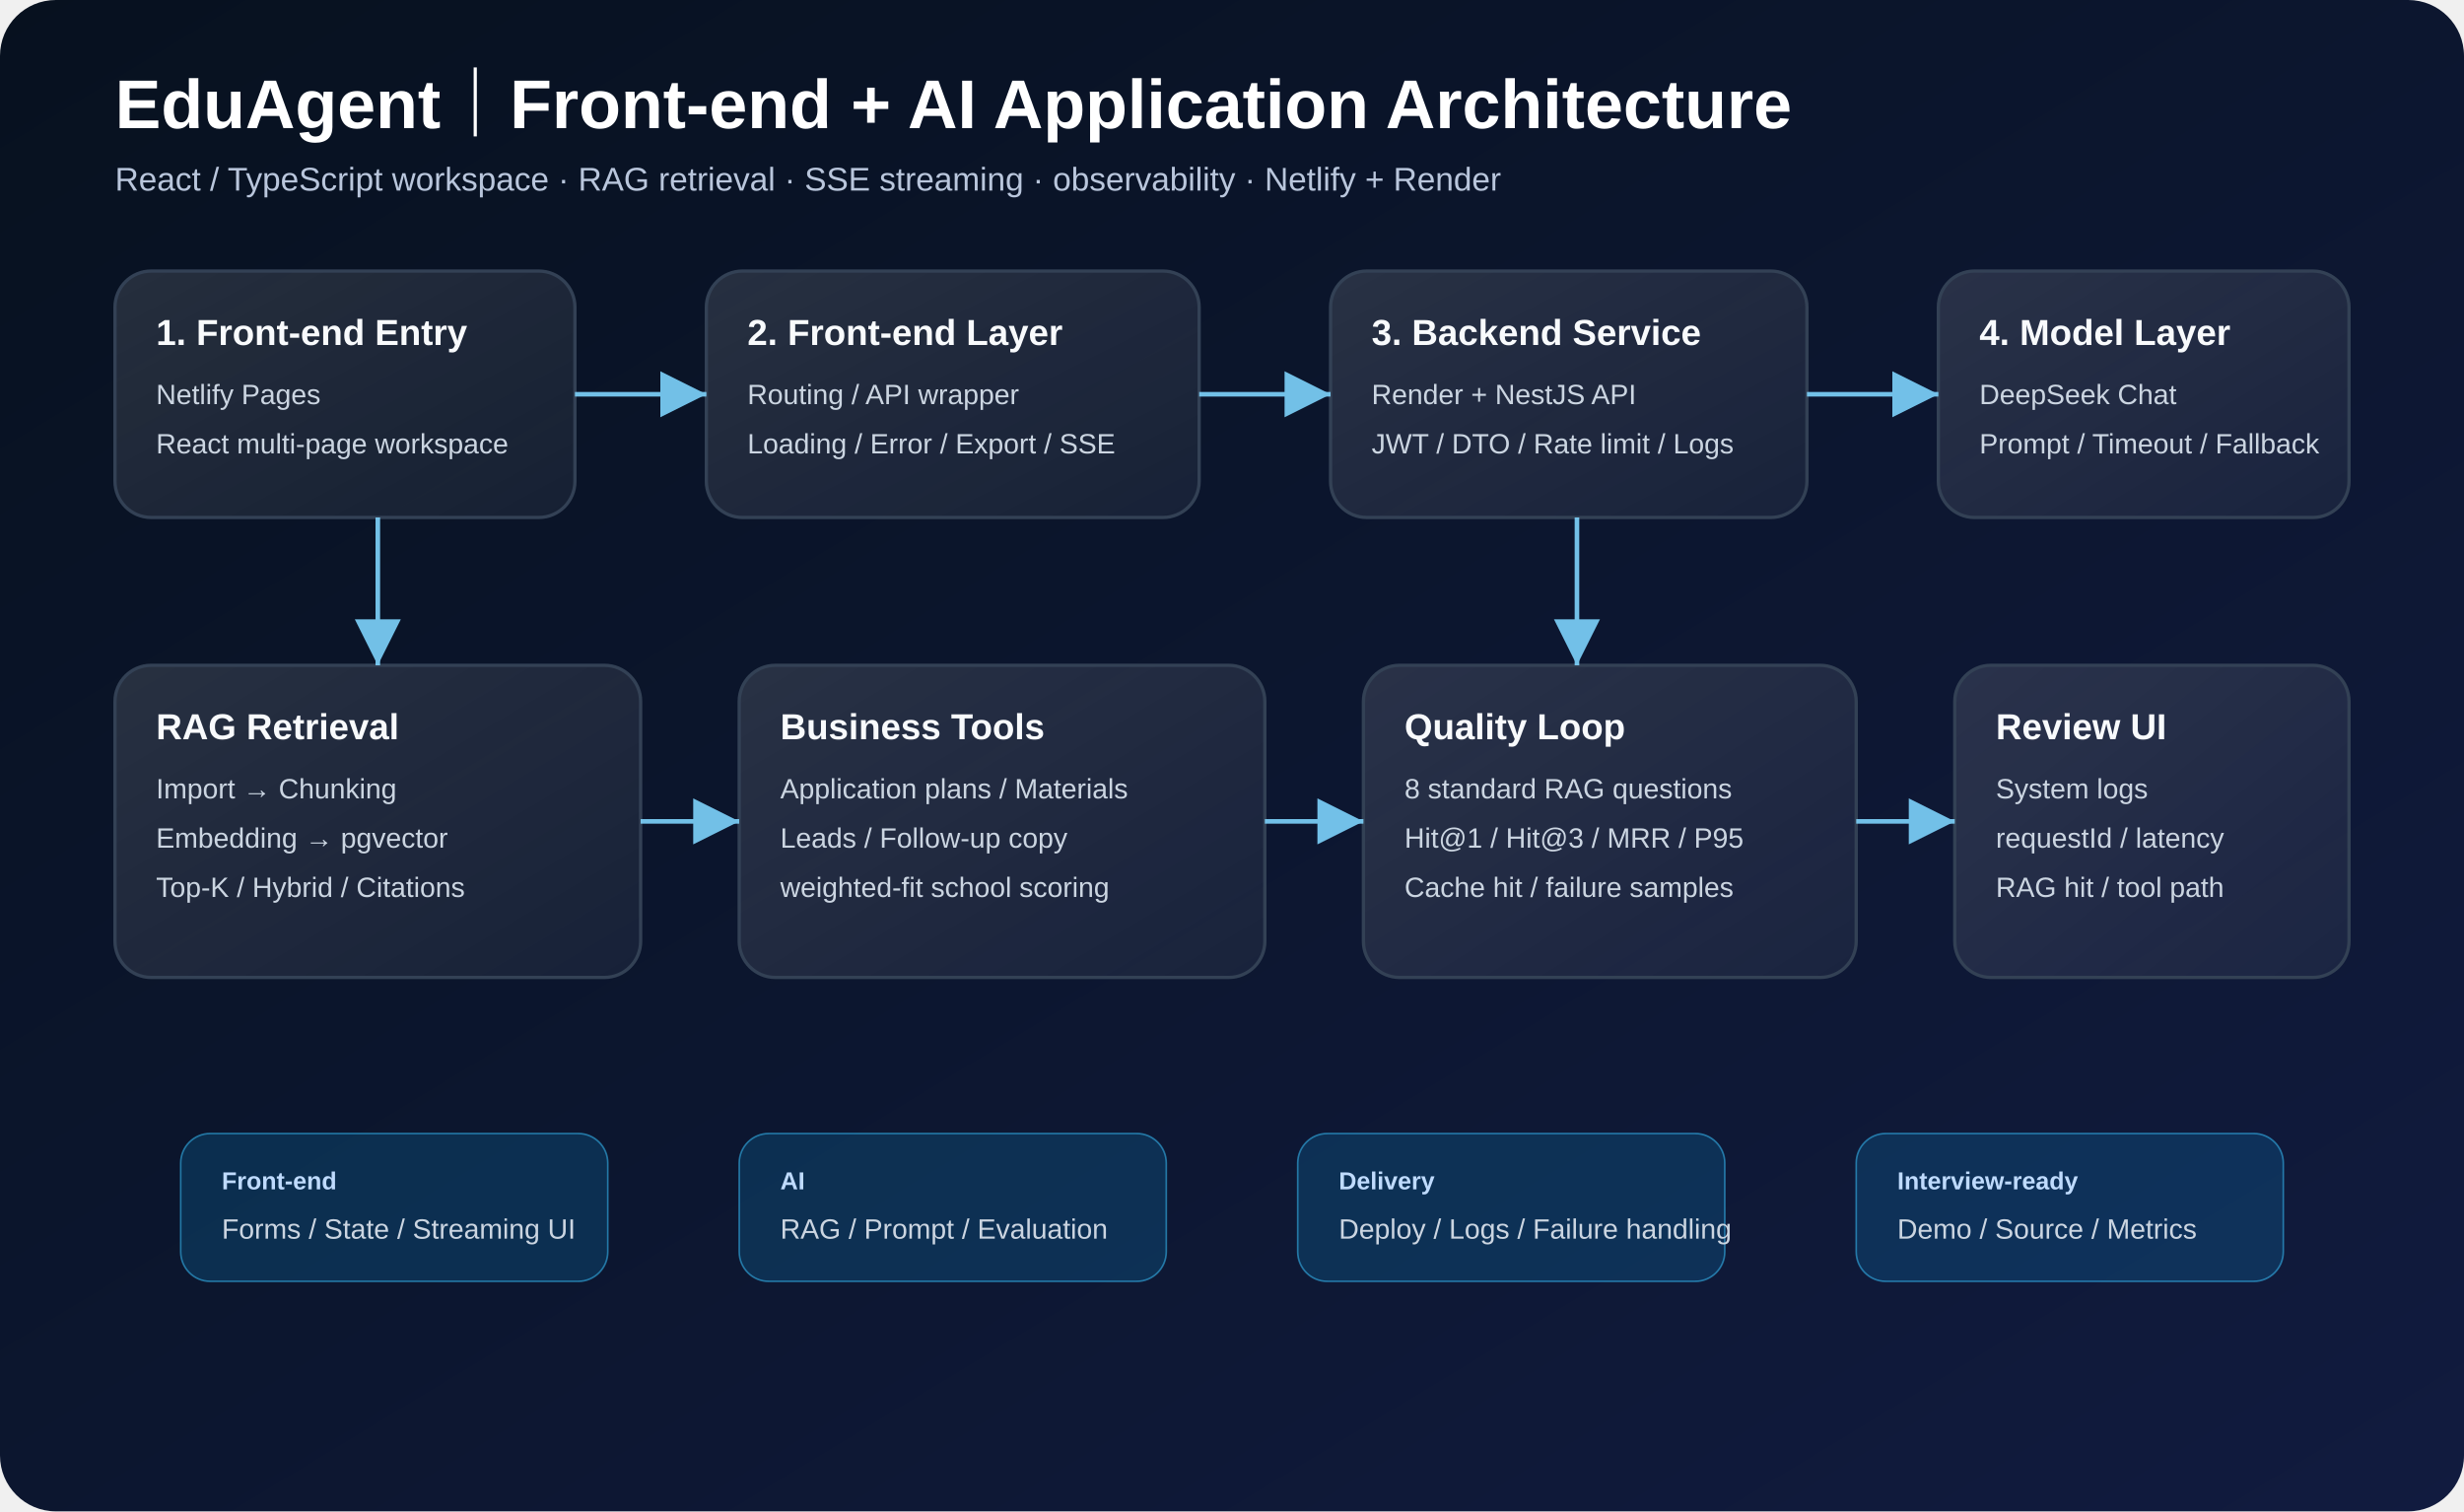
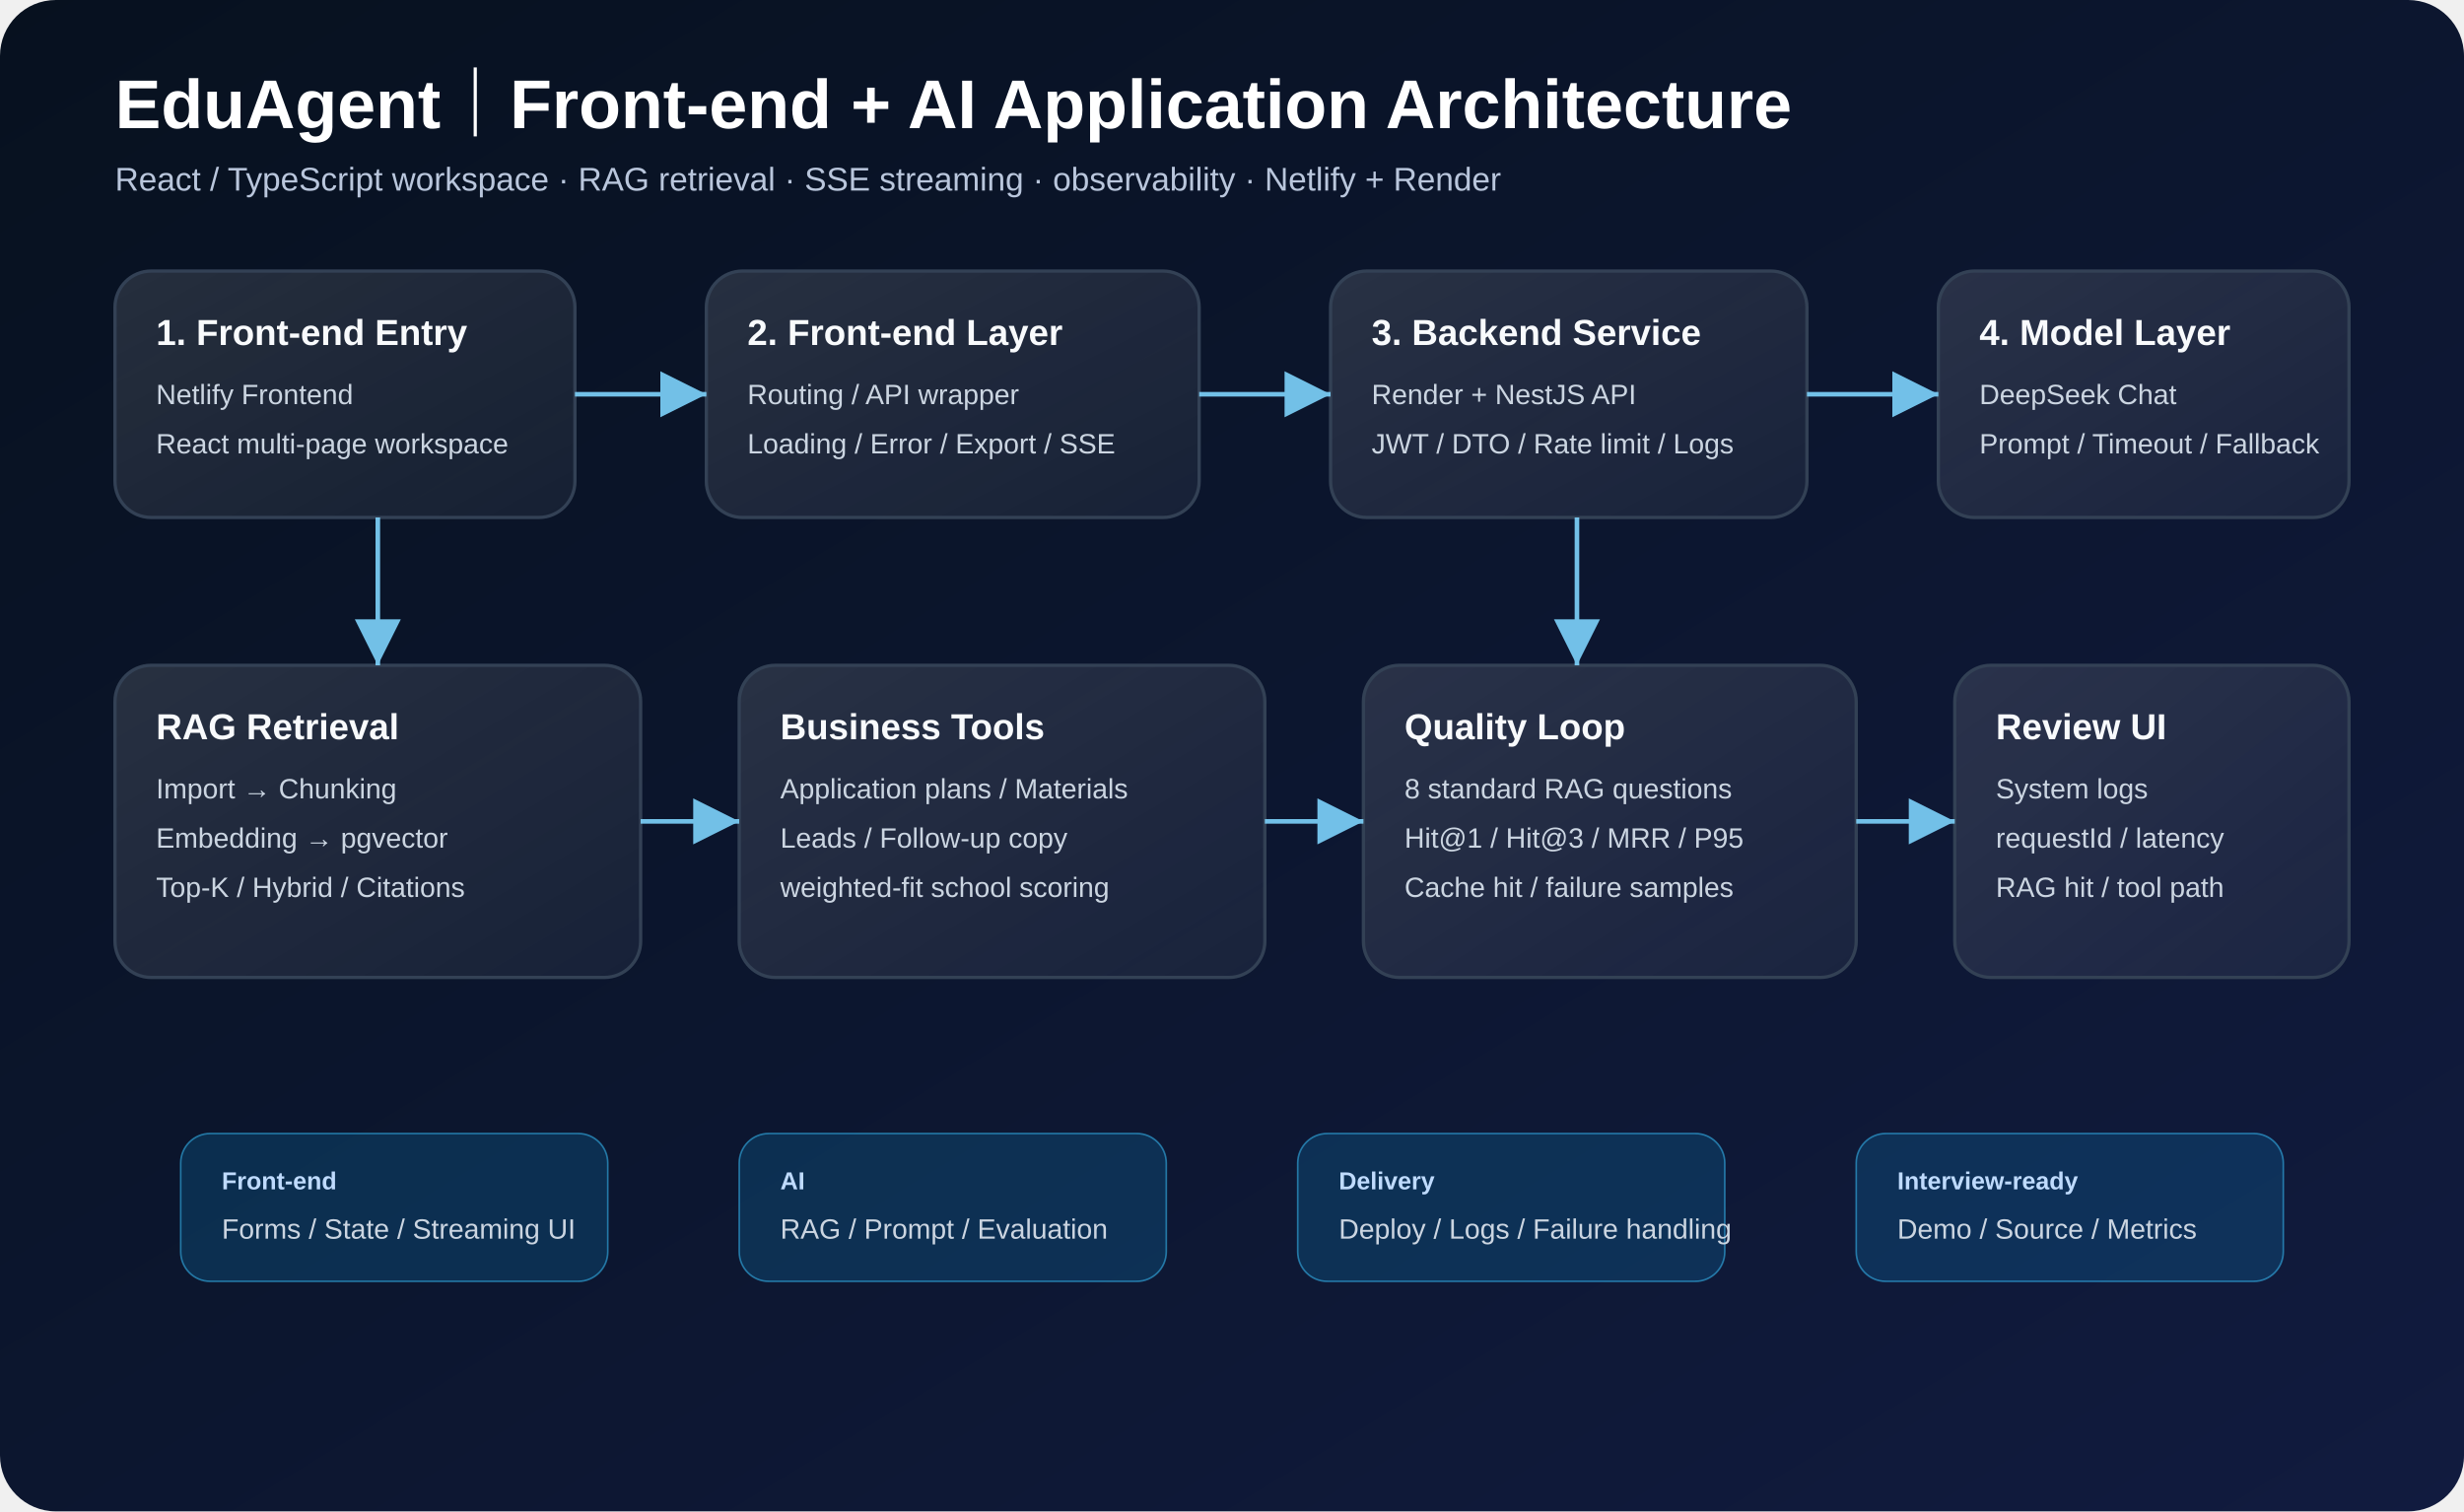
<svg xmlns="http://www.w3.org/2000/svg" width="1500" height="920" viewBox="0 0 1500 920">
  <defs>
    <linearGradient id="bg" x1="0" y1="0" x2="1" y2="1">
      <stop stop-color="#07111f" />
      <stop offset="1" stop-color="#111b3f" />
    </linearGradient>
    <linearGradient id="card" x1="0" y1="0" x2="1" y2="1">
      <stop stop-color="#ffffff" stop-opacity=".12" />
      <stop offset="1" stop-color="#ffffff" stop-opacity=".05" />
    </linearGradient>
    <marker id="arrow" markerWidth="12" markerHeight="12" refX="10" refY="5" orient="auto">
      <path d="M0,0 L10,5 L0,10 z" fill="#7dd3fc" />
    </marker>
    <style>.title{font:800 42px Arial,'Microsoft YaHei',sans-serif;fill:#fff}.sub{font:500 20px Arial,'Microsoft YaHei',sans-serif;fill:#b9c6dc}.box{fill:url(#card);stroke:#334155;stroke-width:2;rx:22}.h{font:800 22px Arial,'Microsoft YaHei',sans-serif;fill:#f8fafc}.t{font:500 17px Arial,'Microsoft YaHei',sans-serif;fill:#cbd5e1}.line{stroke:#7dd3fc;stroke-width:2.8;fill:none;marker-end:url(#arrow);opacity:.9}.chip{fill:#0ea5e9;fill-opacity:.18;stroke:#38bdf8;stroke-opacity:.55;rx:18}.chiptext{font:800 15px Arial,'Microsoft YaHei',sans-serif;fill:#bfdbfe}.num{font:900 34px Arial,'Microsoft YaHei',sans-serif;fill:#7dd3fc}</style>
  </defs>
  <rect width="1500" height="920" rx="34" fill="url(#bg)" />
  <text x="70" y="78" class="title">EduAgent｜Front-end + AI Application Architecture</text>
  <text x="70" y="116" class="sub">React / TypeScript workspace · RAG retrieval · SSE streaming · observability · Netlify + Render</text>
  <rect x="70" y="165" width="280" height="150" class="box" />
  <text x="95" y="210" class="h">1. Front-end Entry</text>
-   <text x="95" y="246" class="t">Netlify Pages</text>
+   <text x="95" y="246" class="t">Netlify Frontend</text>
  <text x="95" y="276" class="t">React multi-page workspace</text>
  <rect x="430" y="165" width="300" height="150" class="box" />
  <text x="455" y="210" class="h">2. Front-end Layer</text>
  <text x="455" y="246" class="t">Routing / API wrapper</text>
  <text x="455" y="276" class="t">Loading / Error / Export / SSE</text>
  <rect x="810" y="165" width="290" height="150" class="box" />
  <text x="835" y="210" class="h">3. Backend Service</text>
  <text x="835" y="246" class="t">Render + NestJS API</text>
  <text x="835" y="276" class="t">JWT / DTO / Rate limit / Logs</text>
  <rect x="1180" y="165" width="250" height="150" class="box" />
  <text x="1205" y="210" class="h">4. Model Layer</text>
  <text x="1205" y="246" class="t">DeepSeek Chat</text>
  <text x="1205" y="276" class="t">Prompt / Timeout / Fallback</text>
  <path d="M350 240 H430" class="line" />
  <path d="M730 240 H810" class="line" />
  <path d="M1100 240 H1180" class="line" />
  <rect x="70" y="405" width="320" height="190" class="box" />
  <text x="95" y="450" class="h">RAG Retrieval</text>
  <text x="95" y="486" class="t">Import → Chunking</text>
  <text x="95" y="516" class="t">Embedding → pgvector</text>
  <text x="95" y="546" class="t">Top-K / Hybrid / Citations</text>
  <rect x="450" y="405" width="320" height="190" class="box" />
  <text x="475" y="450" class="h">Business Tools</text>
  <text x="475" y="486" class="t">Application plans / Materials</text>
  <text x="475" y="516" class="t">Leads / Follow-up copy</text>
  <text x="475" y="546" class="t">weighted-fit school scoring</text>
  <rect x="830" y="405" width="300" height="190" class="box" />
  <text x="855" y="450" class="h">Quality Loop</text>
  <text x="855" y="486" class="t">8 standard RAG questions</text>
  <text x="855" y="516" class="t">Hit@1 / Hit@3 / MRR / P95</text>
  <text x="855" y="546" class="t">Cache hit / failure samples</text>
  <rect x="1190" y="405" width="240" height="190" class="box" />
  <text x="1215" y="450" class="h">Review UI</text>
  <text x="1215" y="486" class="t">System logs</text>
  <text x="1215" y="516" class="t">requestId / latency</text>
  <text x="1215" y="546" class="t">RAG hit / tool path</text>
  <path d="M230 315 V405" class="line" />
  <path d="M960 315 V405" class="line" />
  <path d="M390 500 H450" class="line" />
  <path d="M770 500 H830" class="line" />
  <path d="M1130 500 H1190" class="line" />
  <rect x="110" y="690" width="260" height="90" class="chip" />
  <text x="135" y="724" class="chiptext">Front-end</text>
  <text x="135" y="754" class="t">Forms / State / Streaming UI</text>
  <rect x="450" y="690" width="260" height="90" class="chip" />
  <text x="475" y="724" class="chiptext">AI</text>
  <text x="475" y="754" class="t">RAG / Prompt / Evaluation</text>
  <rect x="790" y="690" width="260" height="90" class="chip" />
  <text x="815" y="724" class="chiptext">Delivery</text>
  <text x="815" y="754" class="t">Deploy / Logs / Failure handling</text>
  <rect x="1130" y="690" width="260" height="90" class="chip" />
  <text x="1155" y="724" class="chiptext">Interview-ready</text>
  <text x="1155" y="754" class="t">Demo / Source / Metrics</text>
</svg>
